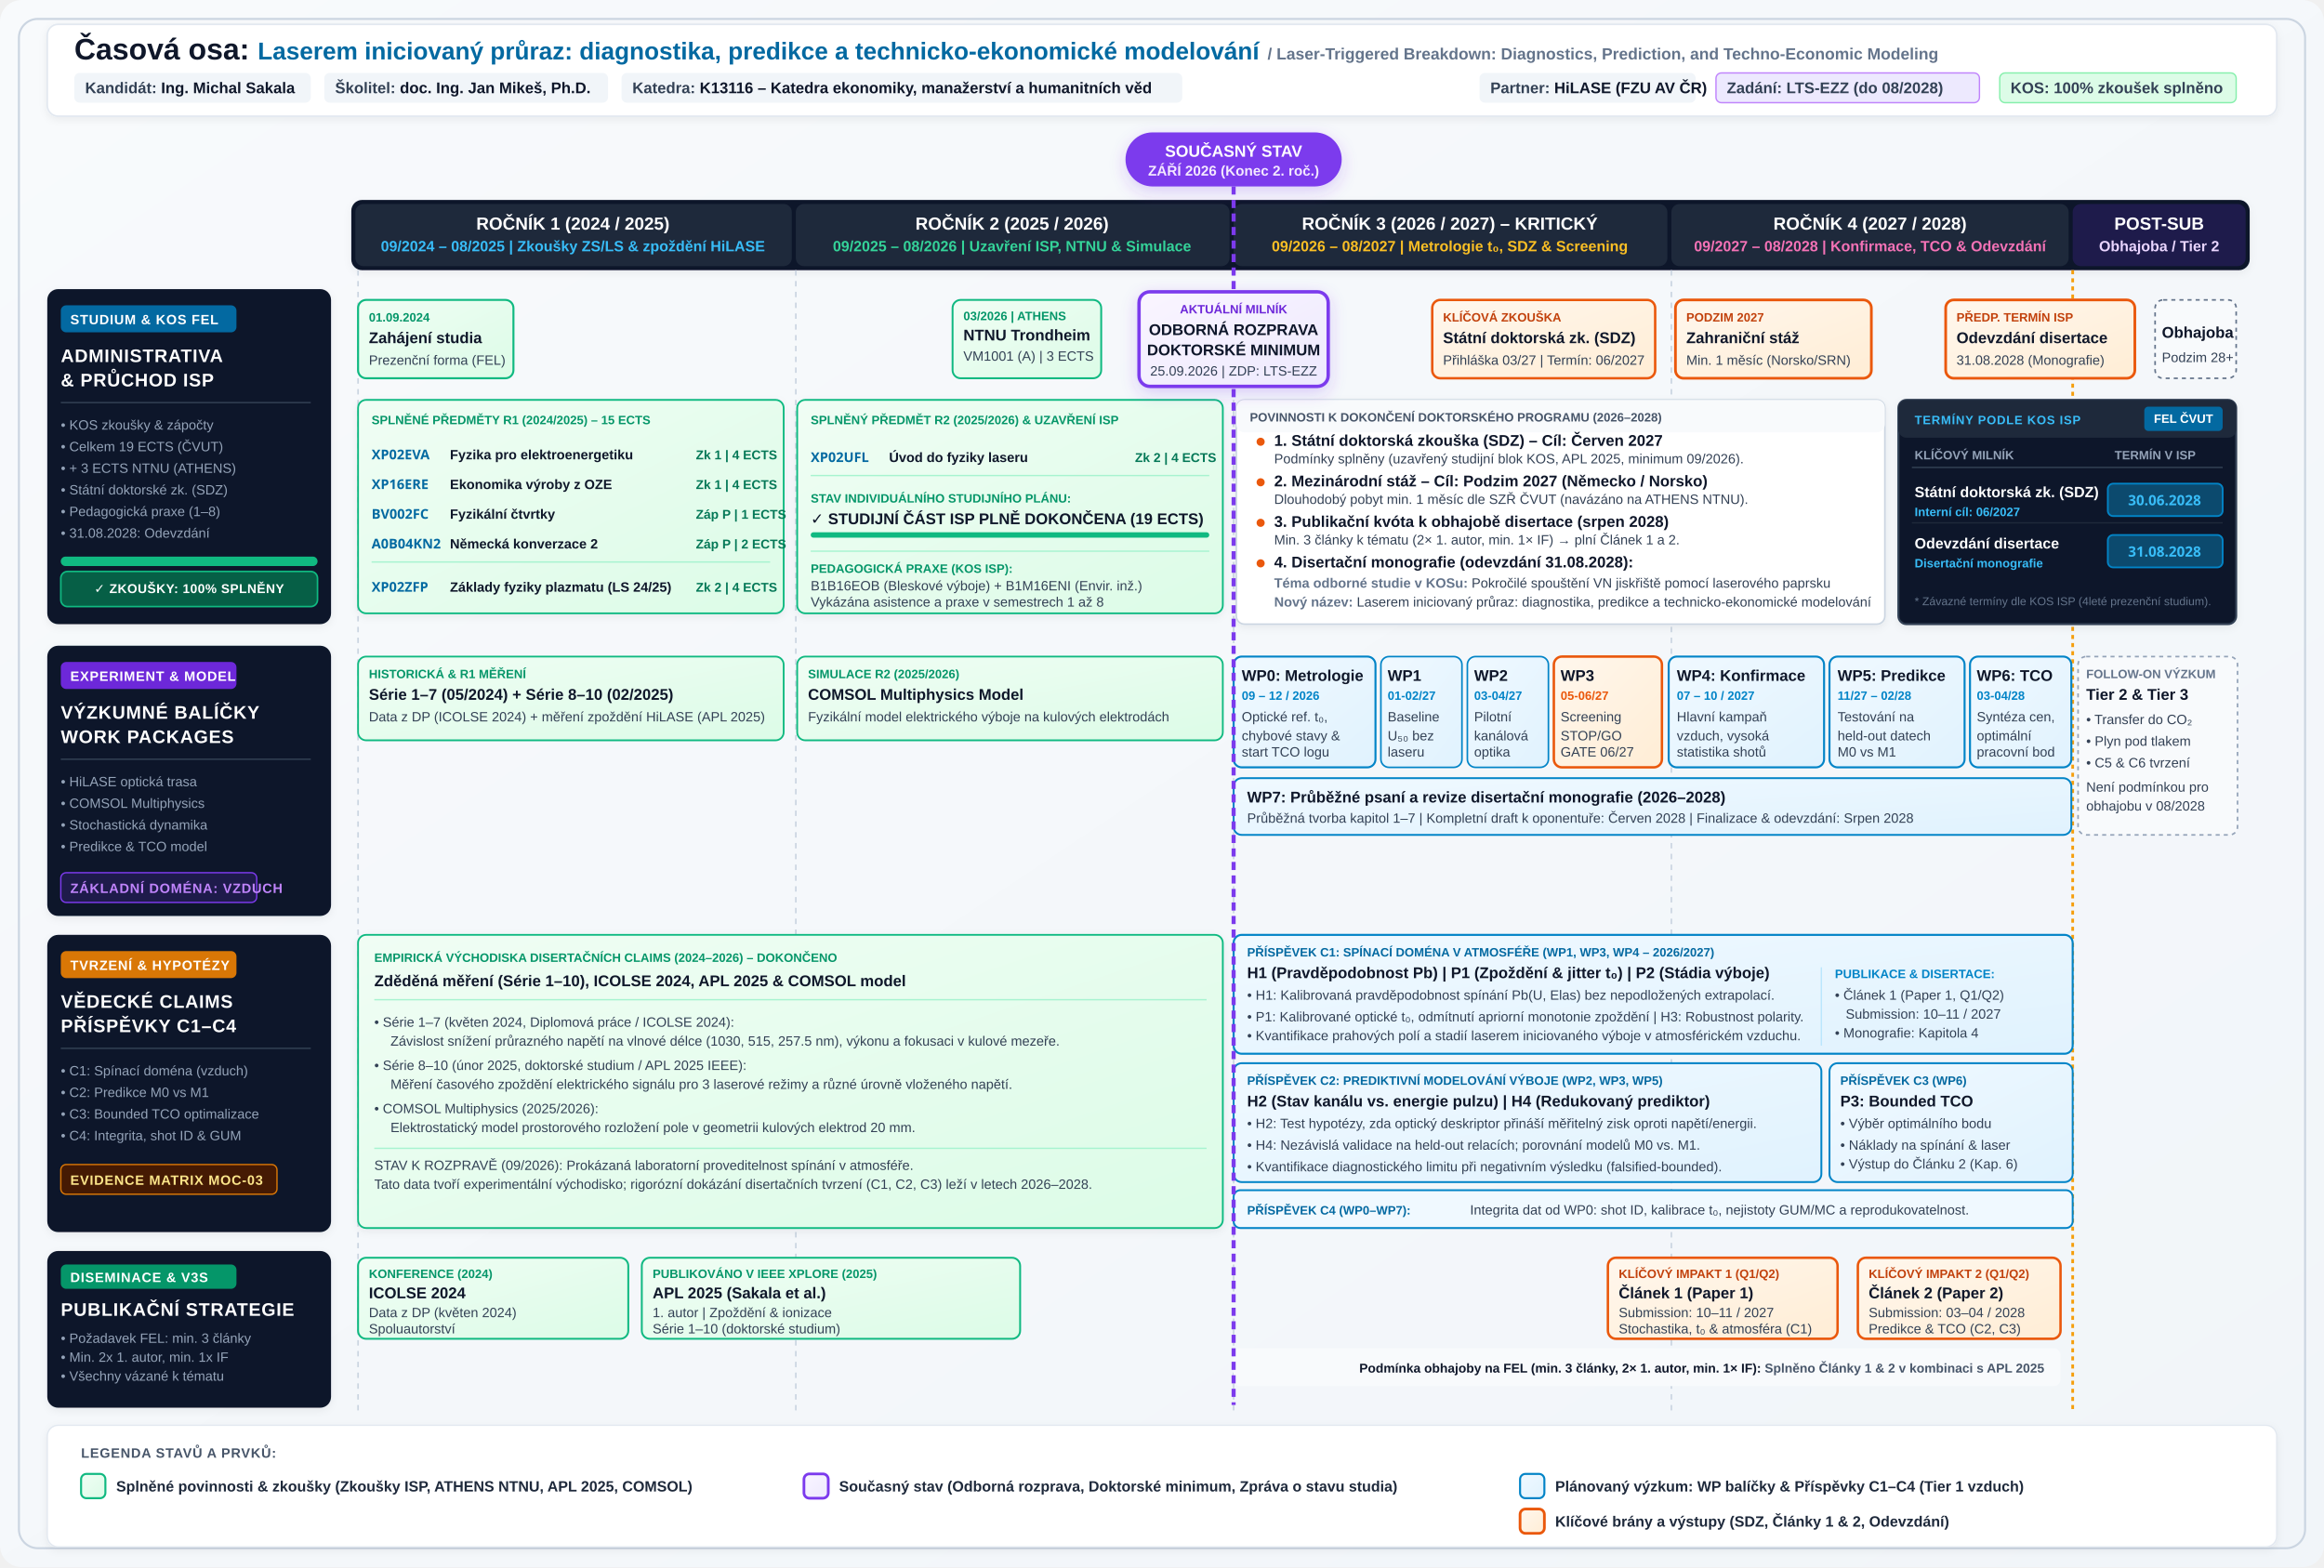
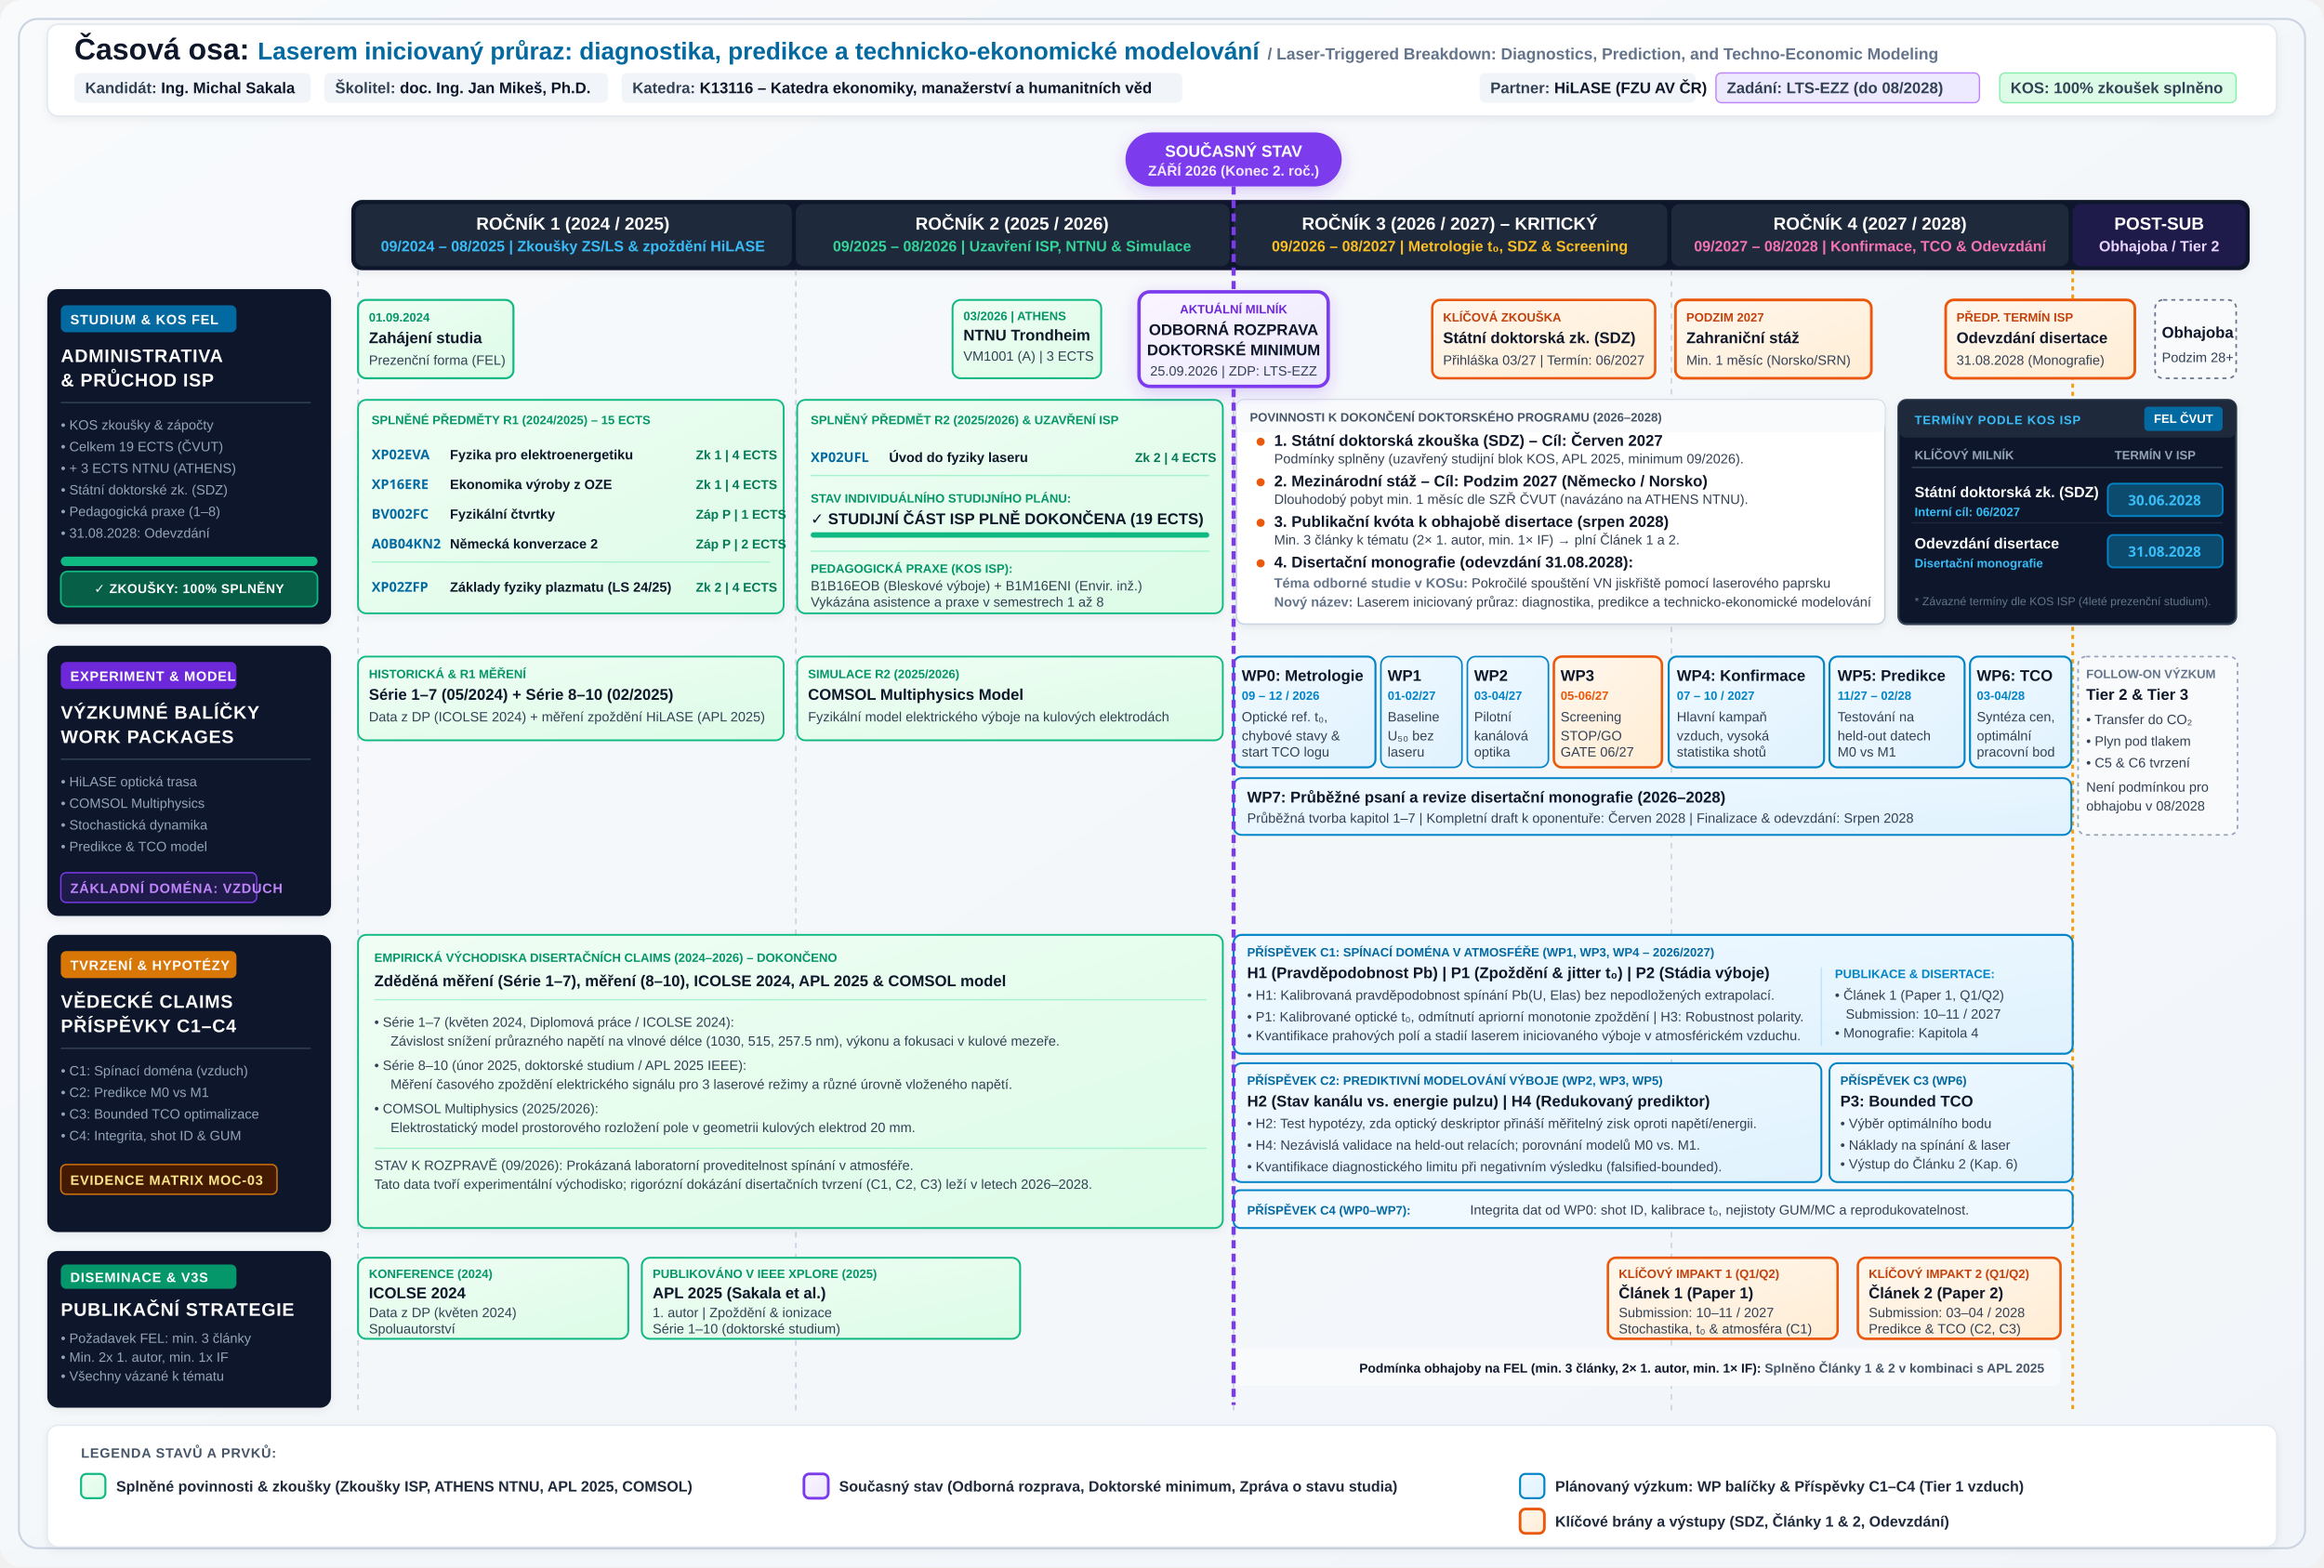
<svg xmlns="http://www.w3.org/2000/svg" viewBox="0 0 1720 1160" width="1720" height="1160">
  <defs>
    <style>
      .main-title { font-family: 'Segoe UI', Arial, sans-serif; font-weight: 800; font-size: 22px; fill: #0f172a; }
      .main-sub { font-family: 'Segoe UI', Arial, sans-serif; font-weight: 600; font-size: 11.5px; fill: #334155; }
      .badge-text { font-family: 'Segoe UI', Arial, sans-serif; font-weight: 700; font-size: 11px; fill: #1e293b; }
      
      .row-title { font-family: 'Segoe UI', Arial, sans-serif; font-weight: 800; font-size: 13.5px; fill: #ffffff; letter-spacing: 0.5px; }
      .row-tag { font-family: 'Segoe UI', Arial, sans-serif; font-weight: 700; font-size: 10px; text-transform: uppercase; letter-spacing: 0.5px; }
      .row-sub { font-family: 'Segoe UI', Arial, sans-serif; font-weight: 500; font-size: 10px; fill: #94a3b8; line-height: 1.3; }

      .axis-year { font-family: 'Segoe UI', Arial, sans-serif; font-weight: 800; font-size: 13px; fill: #ffffff; text-anchor: middle; }
      .axis-sub { font-family: 'Segoe UI', Arial, sans-serif; font-weight: 700; font-size: 11px; text-anchor: middle; }

      .card-title { font-family: 'Segoe UI', Arial, sans-serif; font-weight: 700; font-size: 11.5px; fill: #0f172a; }
      .card-desc { font-family: 'Segoe UI', Arial, sans-serif; font-weight: 500; font-size: 10px; fill: #334155; }
      .card-tag { font-family: 'Segoe UI', Arial, sans-serif; font-weight: 700; font-size: 9px; text-transform: uppercase; }
      
      .course-code { font-family: 'Consolas', 'Segoe UI', monospace; font-weight: 700; font-size: 10px; fill: #0369a1; }
      .course-name { font-family: 'Segoe UI', Arial, sans-serif; font-weight: 600; font-size: 10px; fill: #0f172a; }
      .course-grade { font-family: 'Segoe UI', Arial, sans-serif; font-weight: 700; font-size: 9.5px; fill: #047857; }
      
      .now-title { font-family: 'Segoe UI', Arial, sans-serif; font-weight: 800; font-size: 12px; fill: #ffffff; text-anchor: middle; }
      .now-sub { font-family: 'Segoe UI', Arial, sans-serif; font-weight: 700; font-size: 10.5px; fill: #f3e8ff; text-anchor: middle; }
      .legend-text { font-family: 'Segoe UI', Arial, sans-serif; font-weight: 600; font-size: 11px; fill: #1e293b; }
      .card-title-head { font-family: 'Segoe UI', Arial, sans-serif; font-weight: 700; font-size: 8.2px; fill: #0369a1; }
      .card-title-sub { font-family: 'Segoe UI', Arial, sans-serif; font-weight: 500; font-size: 7.4px; fill: #334155; }
    </style>
    <linearGradient id="bg-canvas" x1="0%" y1="0%" x2="100%" y2="100%">
      <stop offset="0%" stop-color="#f8fafc" />
      <stop offset="100%" stop-color="#f1f5f9" />
    </linearGradient>
    <linearGradient id="card-done-grad" x1="0%" y1="0%" x2="100%" y2="100%">
      <stop offset="0%" stop-color="#f0fdf4" />
      <stop offset="100%" stop-color="#dcfce7" />
    </linearGradient>
    <linearGradient id="card-blue-grad" x1="0%" y1="0%" x2="100%" y2="100%">
      <stop offset="0%" stop-color="#f0f9ff" />
      <stop offset="100%" stop-color="#e0f2fe" />
    </linearGradient>
    <linearGradient id="card-gate-grad" x1="0%" y1="0%" x2="100%" y2="100%">
      <stop offset="0%" stop-color="#fff7ed" />
      <stop offset="100%" stop-color="#ffedd5" />
    </linearGradient>
    <linearGradient id="card-orange-grad" x1="0%" y1="0%" x2="100%" y2="100%">
      <stop offset="0%" stop-color="#fff7ed" />
      <stop offset="100%" stop-color="#ffedd5" />
    </linearGradient>
    <linearGradient id="card-red-grad" x1="0%" y1="0%" x2="100%" y2="100%">
      <stop offset="0%" stop-color="#fff7ed" />
      <stop offset="100%" stop-color="#ffedd5" />
    </linearGradient>
    <linearGradient id="card-now-grad" x1="0%" y1="0%" x2="100%" y2="100%">
      <stop offset="0%" stop-color="#faf5ff" />
      <stop offset="100%" stop-color="#ede9fe" />
    </linearGradient>
    <linearGradient id="card-claim1-grad" x1="0%" y1="0%" x2="100%" y2="100%">
      <stop offset="0%" stop-color="#fefce8" />
      <stop offset="100%" stop-color="#fef9c3" />
    </linearGradient>
    <linearGradient id="card-claim2-grad" x1="0%" y1="0%" x2="100%" y2="100%">
      <stop offset="0%" stop-color="#faf5ff" />
      <stop offset="100%" stop-color="#f3e8ff" />
    </linearGradient>
    <linearGradient id="card-claim3-grad" x1="0%" y1="0%" x2="100%" y2="100%">
      <stop offset="0%" stop-color="#fdf2f8" />
      <stop offset="100%" stop-color="#fce7f3" />
    </linearGradient>
    <filter id="shadow-card" x="-3%" y="-5%" width="106%" height="114%" filterUnits="userSpaceOnUse">
      <feDropShadow dx="0" dy="2" stdDeviation="3" flood-color="#0f172a" flood-opacity="0.06" />
    </filter>
    <filter id="shadow-now" x="-6%" y="-8%" width="112%" height="120%" filterUnits="userSpaceOnUse">
      <feDropShadow dx="0" dy="4" stdDeviation="6" flood-color="#7c3aed" flood-opacity="0.22" />
    </filter>
  </defs>
  <rect width="1720" height="1160" fill="url(#bg-canvas)" rx="16" />
  <rect x="14" y="14" width="1692" height="1132" fill="none" stroke="#cbd5e1" stroke-width="1.5" rx="14" />
  <g id="Header" transform="translate(35, 18)">
    <rect width="1650" height="68" rx="8" fill="#ffffff" stroke="#e2e8f0" stroke-width="1.2" filter="url(#shadow-card)" />
    <text class="main-title" x="20" y="26">Časová osa: <tspan fill="#0369a1" font-size="18px">Laserem iniciovaný průraz: diagnostika, predikce a technicko-ekonomické modelování</tspan>
      <tspan fill="#64748b" font-size="12px" font-weight="600">/ Laser-Triggered Breakdown: Diagnostics, Prediction, and Techno-Economic Modeling</tspan>
    </text>
    <g transform="translate(20, 36)">
      <rect x="0" y="0" width="175" height="22" rx="4" fill="#f1f5f9" />
      <text class="main-sub" x="8" y="15">Kandidát: <tspan font-weight="800" fill="#0f172a">Ing. Michal Sakala</tspan>
      </text>
      <rect x="185" y="0" width="210" height="22" rx="4" fill="#f1f5f9" />
      <text class="main-sub" x="193" y="15">Školitel: <tspan font-weight="800" fill="#0f172a">doc. Ing. Jan Mikeš, Ph.D.</tspan>
      </text>
      <rect x="405" y="0" width="415" height="22" rx="4" fill="#f1f5f9" />
      <text class="main-sub" x="413" y="15">Katedra: <tspan font-weight="700" fill="#0f172a">K13116 – Katedra ekonomiky, manažerství a humanitních věd</tspan>
      </text>
      <rect x="1040" y="0" width="160" height="22" rx="4" fill="#f1f5f9" />
      <text class="main-sub" x="1048" y="15">Partner: <tspan font-weight="700" fill="#0f172a">HiLASE (FZU AV ČR)</tspan>
      </text>
      <rect x="1215" y="0" width="195" height="22" rx="4" fill="#ede9fe" stroke="#c084fc" />
      <text class="main-sub" x="1223" y="15" fill="#6b21a8">Zadání: <tspan font-weight="800">LTS-EZZ (do 08/2028)</tspan>
      </text>
      <rect x="1425" y="0" width="175" height="22" rx="4" fill="#dcfce7" stroke="#86efac" />
      <text class="main-sub" x="1433" y="15" fill="#15803d">KOS: <tspan font-weight="800">100% zkoušek splněno</tspan>
      </text>
    </g>
  </g>
  <g id="Axis_and_Grid">
    <rect x="260" y="148" width="1405" height="52" rx="8" fill="#0f172a" filter="url(#shadow-card)" />
    <rect x="263" y="151" width="323" height="46" rx="6" fill="#1e293b" />
    <text class="axis-year" x="424" y="170">ROČNÍK 1 (2024 / 2025)</text>
    <text class="axis-sub" x="424" y="186" fill="#38bdf8">09/2024 – 08/2025 | Zkoušky ZS/LS &amp; zpoždění HiLASE</text>
    <rect x="589" y="151" width="321" height="46" rx="6" fill="#1e293b" />
    <text class="axis-year" x="749" y="170">ROČNÍK 2 (2025 / 2026)</text>
    <text class="axis-sub" x="749" y="186" fill="#34d399">09/2025 – 08/2026 | Uzavření ISP, NTNU &amp; Simulace</text>
    <rect x="913" y="151" width="321" height="46" rx="6" fill="#1e293b" />
    <text class="axis-year" x="1073" y="170">ROČNÍK 3 (2026 / 2027) – KRITICKÝ</text>
    <text class="axis-sub" x="1073" y="186" fill="#fbbf24">09/2026 – 08/2027 | Metrologie t₀, SDZ &amp; Screening</text>
    <rect x="1237" y="151" width="294" height="46" rx="6" fill="#1e293b" />
    <text class="axis-year" x="1384" y="170">ROČNÍK 4 (2027 / 2028)</text>
    <text class="axis-sub" x="1384" y="186" fill="#f472b6">09/2027 – 08/2028 | Konfirmace, TCO &amp; Odevzdání</text>
    <rect x="1534" y="151" width="128" height="46" rx="6" fill="#1e1b4b" />
    <text class="axis-year" x="1598" y="170" fill="#c084fc">POST-SUB</text>
    <text class="axis-sub" x="1598" y="186" fill="#e9d5ff">Obhajoba / Tier 2</text>
    <line x1="265" y1="200" x2="265" y2="1045" stroke="#cbd5e1" stroke-width="1.2" stroke-dasharray="4 4" />
    <line x1="589" y1="200" x2="589" y2="1045" stroke="#cbd5e1" stroke-width="1.2" stroke-dasharray="4 4" />
    <line x1="913" y1="200" x2="913" y2="1045" stroke="#cbd5e1" stroke-width="1.2" stroke-dasharray="4 4" />
    <line x1="1237" y1="200" x2="1237" y2="1045" stroke="#cbd5e1" stroke-width="1.2" stroke-dasharray="4 4" />
    <line x1="1534" y1="200" x2="1534" y2="1045" stroke="#f59e0b" stroke-width="2" stroke-dasharray="3 3" />
  </g>
  <g id="Row_Administration_and_Courses">
    <rect x="35" y="214" width="210" height="248" rx="8" fill="#0f172a" filter="url(#shadow-card)" />
    <rect x="45" y="226" width="130" height="20" rx="4" fill="#0369a1" />
    <text class="row-tag" x="52" y="240" fill="#ffffff">STUDIUM &amp; KOS FEL</text>
    <text class="row-title" x="45" y="268">ADMINISTRATIVA</text>
    <text class="row-title" x="45" y="286">&amp; PRŮCHOD ISP</text>
    <line x1="45" y1="298" x2="230" y2="298" stroke="#334155" stroke-width="1" />
    <text class="row-sub" x="45" y="318">• KOS zkoušky &amp; zápočty</text>
    <text class="row-sub" x="45" y="334">• Celkem 19 ECTS (ČVUT)</text>
    <text class="row-sub" x="45" y="350">• + 3 ECTS NTNU (ATHENS)</text>
    <text class="row-sub" x="45" y="366">• Státní doktorské zk. (SDZ)</text>
    <text class="row-sub" x="45" y="382">• Pedagogická praxe (1–8)</text>
    <text class="row-sub" x="45" y="398">• 31.08.2028: Odevzdání</text>
    <g transform="translate(45, 412)">
      <rect x="0" y="0" width="190" height="7" rx="3.5" fill="#1e293b" />
      <rect x="0" y="0" width="190" height="7" rx="3.5" fill="#10b981" />
      <rect x="0" y="11" width="190" height="26" rx="5" fill="#065f46" stroke="#10b981" stroke-width="1.2" />
      <text font-family="'Segoe UI', Arial, sans-serif" font-weight="800" font-size="9.5px" fill="#ffffff" x="95" y="27" text-anchor="middle" letter-spacing="0.3px">✓ ZKOUŠKY: 100% SPLNĚNY</text>
    </g>
    <g transform="translate(265, 222)">
      <rect width="115" height="58" rx="6" fill="url(#card-done-grad)" stroke="#10b981" stroke-width="1.5" />
      <text class="card-tag" x="8" y="16" fill="#059669">01.09.2024</text>
      <text class="card-title" x="8" y="32" fill="#065f46">Zahájení studia</text>
      <text class="card-desc" x="8" y="48">Prezenční forma (FEL)</text>
    </g>
    <g transform="translate(705, 222)">
      <rect width="110" height="58" rx="6" fill="url(#card-done-grad)" stroke="#10b981" stroke-width="1.4" />
      <text class="card-tag" x="8" y="15" fill="#059669">03/2026 | ATHENS</text>
      <text class="card-title" x="8" y="30" fill="#065f46" font-size="10.5px">NTNU Trondheim</text>
      <text class="card-desc" x="8" y="45" font-size="9.5px">VM1001 (A) | 3 ECTS</text>
    </g>
    <g transform="translate(1060, 222)">
      <rect width="165" height="58" rx="6" fill="url(#card-orange-grad)" stroke="#ea580c" stroke-width="1.8" />
      <text class="card-tag" x="8" y="16" fill="#c2410c">KLÍČOVÁ ZKOUŠKA</text>
      <text class="card-title" x="8" y="32" fill="#9a3412">Státní doktorská zk. (SDZ)</text>
      <text class="card-desc" x="8" y="48">Přihláška 03/27 | Termín: 06/2027</text>
    </g>
    <g transform="translate(1240, 222)">
      <rect width="145" height="58" rx="6" fill="url(#card-orange-grad)" stroke="#ea580c" stroke-width="2" />
      <text class="card-tag" x="8" y="16" fill="#c2410c">PODZIM 2027</text>
      <text class="card-title" x="8" y="32" fill="#9a3412">Zahraniční stáž</text>
      <text class="card-desc" x="8" y="48">Min. 1 měsíc (Norsko/SRN)</text>
    </g>
    <g transform="translate(1440, 222)">
      <rect width="140" height="58" rx="6" fill="url(#card-orange-grad)" stroke="#ea580c" stroke-width="2" />
      <text class="card-tag" x="8" y="16" fill="#c2410c">PŘEDP. TERMÍN ISP</text>
      <text class="card-title" x="8" y="32" fill="#9a3412">Odevzdání disertace</text>
      <text class="card-desc" x="8" y="48">31.08.2028 (Monografie)</text>
    </g>
    <g transform="translate(1595, 222)">
      <rect width="60" height="58" rx="6" fill="#f8fafc" stroke="#64748b" stroke-width="1.2" stroke-dasharray="3 3" />
      <text class="card-title" x="5" y="28" fill="#334155">Obhajoba</text>
      <text class="card-desc" x="5" y="46">Podzim 28+</text>
    </g>
    <g transform="translate(265, 296)">
      <rect width="315" height="158" rx="6" fill="url(#card-done-grad)" stroke="#10b981" stroke-width="1.3" filter="url(#shadow-card)" />
      <text class="card-tag" x="10" y="18" fill="#059669">SPLNĚNÉ PŘEDMĚTY R1 (2024/2025) – 15 ECTS</text>
      <g transform="translate(10, 34)">
        <text class="course-code" x="0" y="10" fill="#065f46">XP02EVA</text>
        <text class="course-name" x="58" y="10" fill="#064e3b">Fyzika pro elektroenergetiku</text>
        <text class="course-grade" x="240" y="10" fill="#047857">Zk 1 | 4 ECTS</text>
      </g>
      <g transform="translate(10, 56)">
        <text class="course-code" x="0" y="10" fill="#065f46">XP16ERE</text>
        <text class="course-name" x="58" y="10" fill="#064e3b">Ekonomika výroby z OZE</text>
        <text class="course-grade" x="240" y="10" fill="#047857">Zk 1 | 4 ECTS</text>
      </g>
      <g transform="translate(10, 78)">
        <text class="course-code" x="0" y="10" fill="#065f46">BV002FC</text>
        <text class="course-name" x="58" y="10" fill="#064e3b">Fyzikální čtvrtky</text>
        <text class="course-grade" x="240" y="10" fill="#047857">Záp P | 1 ECTS</text>
      </g>
      <g transform="translate(10, 100)">
        <text class="course-code" x="0" y="10" fill="#065f46">A0B04KN2</text>
        <text class="course-name" x="58" y="10" fill="#064e3b">Německá konverzace 2</text>
        <text class="course-grade" x="240" y="10" fill="#047857">Záp P | 2 ECTS</text>
      </g>
      <line x1="10" y1="120" x2="305" y2="120" stroke="#a7f3d0" stroke-width="1" />
      <g transform="translate(10, 132)">
        <text class="course-code" x="0" y="10" fill="#065f46">XP02ZFP</text>
        <text class="course-name" x="58" y="10" fill="#064e3b">Základy fyziky plazmatu (LS 24/25)</text>
        <text class="course-grade" x="240" y="10" fill="#047857">Zk 2 | 4 ECTS</text>
      </g>
    </g>
    <g transform="translate(590, 296)">
      <rect width="315" height="158" rx="6" fill="url(#card-done-grad)" stroke="#10b981" stroke-width="1.3" filter="url(#shadow-card)" />
      <text class="card-tag" x="10" y="18" fill="#059669">SPLNĚNÝ PŘEDMĚT R2 (2025/2026) &amp; UZAVŘENÍ ISP</text>
      <g transform="translate(10, 36)">
        <text class="course-code" x="0" y="10" fill="#065f46">XP02UFL</text>
        <text class="course-name" x="58" y="10" fill="#064e3b">Úvod do fyziky laseru</text>
        <text class="course-grade" x="240" y="10" fill="#047857">Zk 2 | 4 ECTS</text>
      </g>
      <line x1="10" y1="56" x2="305" y2="56" stroke="#a7f3d0" stroke-width="1" />
      <g transform="translate(10, 64)">
        <text class="card-tag" x="0" y="12" fill="#059669">STAV INDIVIDUÁLNÍHO STUDIJNÍHO PLÁNU:</text>
        <text class="card-title" x="0" y="28" fill="#065f46" font-size="11px">✓ STUDIJNÍ ČÁST ISP PLNĚ DOKONČENA (19 ECTS)</text>
        <rect x="0" y="34" width="295" height="4" rx="2" fill="#10b981" />
      </g>
      <line x1="10" y1="112" x2="305" y2="112" stroke="#a7f3d0" stroke-width="1" />
      <g transform="translate(10, 118)">
        <text class="card-tag" x="0" y="10" fill="#059669">PEDAGOGICKÁ PRAXE (KOS ISP):</text>
        <text class="card-desc" x="0" y="23" fill="#064e3b">B1B16EOB (Bleskové výboje) + B1M16ENI (Envir. inž.)</text>
        <text class="card-desc" x="0" y="35" fill="#059669" font-weight="600">Vykázána asistence a praxe v semestrech 1 až 8</text>
      </g>
    </g>
    <g transform="translate(915, 296)">
      <rect width="480" height="166" rx="6" fill="#ffffff" stroke="#cbd5e1" stroke-width="1.2" filter="url(#shadow-card)" />
      <rect x="0" y="0" width="480" height="24" rx="6" fill="#f8fafc" />
      <text class="card-tag" x="10" y="16" fill="#475569">POVINNOSTI K DOKONČENÍ DOKTORSKÉHO PROGRAMU (2026–2028)</text>
      <g transform="translate(12, 24)">
        <circle cx="6" cy="7" r="3" fill="#ea580c" />
        <text class="card-title" x="16" y="10" fill="#1e293b">1. Státní doktorská zkouška (SDZ) – Cíl: Červen 2027</text>
        <text class="card-desc" x="16" y="23">Podmínky splněny (uzavřený studijní blok KOS, APL 2025, minimum 09/2026).</text>
        <circle cx="6" cy="37" r="3" fill="#ea580c" />
        <text class="card-title" x="16" y="40" fill="#1e293b">2. Mezinárodní stáž – Cíl: Podzim 2027 (Německo / Norsko)</text>
        <text class="card-desc" x="16" y="53">Dlouhodobý pobyt min. 1 měsíc dle SZŘ ČVUT (navázáno na ATHENS NTNU).</text>
        <circle cx="6" cy="67" r="3" fill="#ea580c" />
        <text class="card-title" x="16" y="70" fill="#1e293b">3. Publikační kvóta k obhajobě disertace (srpen 2028)</text>
        <text class="card-desc" x="16" y="83">Min. 3 články k tématu (2× 1. autor, min. 1× IF) → plní Článek 1 a 2.</text>
        <circle cx="6" cy="97" r="3" fill="#ea580c" />
        <text class="card-title" x="16" y="100" fill="#0f172a">4. Disertační monografie (odevzdání 31.08.2028):</text>
        <text class="card-desc" x="16" y="115" font-size="7.4px">
          <tspan font-weight="700" fill="#64748b">Téma odborné studie v KOSu:</tspan> Pokročilé spouštění VN jiskřiště pomocí laserového paprsku</text>
        <text class="card-desc" x="16" y="129" font-size="7.4px">
          <tspan font-weight="700" fill="#64748b">Nový název:</tspan> Laserem iniciovaný průraz: diagnostika, predikce a technicko-ekonomické modelování</text>
      </g>
    </g>
    <g transform="translate(1405, 296)">
      <rect width="250" height="166" rx="6" fill="#0f172a" stroke="#334155" stroke-width="1.5" filter="url(#shadow-card)" />
      <rect x="0" y="0" width="250" height="28" rx="6" fill="#1e293b" />
      <text class="card-tag" x="12" y="18" fill="#38bdf8" letter-spacing="0.5px">TERMÍNY PODLE KOS ISP</text>
      <rect x="182" y="5" width="58" height="18" rx="3" fill="#0369a1" />
      <text font-family="'Segoe UI', Arial, sans-serif" font-weight="800" font-size="9px" fill="#ffffff" x="211" y="17" text-anchor="middle">FEL ČVUT</text>
      <text font-family="'Segoe UI', Arial, sans-serif" font-weight="700" font-size="9px" fill="#94a3b8" x="12" y="44">KLÍČOVÝ MILNÍK</text>
      <text font-family="'Segoe UI', Arial, sans-serif" font-weight="700" font-size="9px" fill="#94a3b8" x="160" y="44">TERMÍN V ISP</text>
      <line x1="10" y1="50" x2="240" y2="50" stroke="#334155" stroke-width="1" />
      <g transform="translate(10, 58)">
        <text font-family="'Segoe UI', Arial, sans-serif" font-weight="700" font-size="11px" fill="#ffffff" x="2" y="14">Státní doktorská zk. (SDZ)</text>
        <text font-family="'Segoe UI', Arial, sans-serif" font-weight="600" font-size="9px" fill="#38bdf8" x="2" y="28">Interní cíl: 06/2027</text>
        <rect x="145" y="4" width="85" height="24" rx="4" fill="#0c4a6e" stroke="#0284c7" stroke-width="1.3" />
        <text font-family="'Consolas', 'Segoe UI', monospace" font-weight="800" font-size="10.5px" fill="#38bdf8" x="187" y="20" text-anchor="middle">30.06.2028</text>
      </g>
      <line x1="10" y1="91" x2="240" y2="91" stroke="#1e293b" stroke-width="1" />
      <g transform="translate(10, 96)">
        <text font-family="'Segoe UI', Arial, sans-serif" font-weight="700" font-size="11px" fill="#ffffff" x="2" y="14">Odevzdání disertace</text>
        <text font-family="'Segoe UI', Arial, sans-serif" font-weight="600" font-size="9px" fill="#38bdf8" x="2" y="28">Disertační monografie</text>
        <rect x="145" y="4" width="85" height="24" rx="4" fill="#0c4a6e" stroke="#0284c7" stroke-width="1.3" />
        <text font-family="'Consolas', 'Segoe UI', monospace" font-weight="800" font-size="10.5px" fill="#38bdf8" x="187" y="20" text-anchor="middle">31.08.2028</text>
      </g>
      <text font-family="'Segoe UI', Arial, sans-serif" font-weight="500" font-size="8.5px" fill="#64748b" x="12" y="152">* Závazné termíny dle KOS ISP (4leté prezenční studium).</text>
    </g>
  </g>
  <g id="Row_WorkPackages">
    <rect x="35" y="478" width="210" height="200" rx="8" fill="#0f172a" filter="url(#shadow-card)" />
    <rect x="45" y="490" width="130" height="20" rx="4" fill="#6d28d9" />
    <text class="row-tag" x="52" y="504" fill="#ffffff">EXPERIMENT &amp; MODEL</text>
    <text class="row-title" x="45" y="532">VÝZKUMNÉ BALÍČKY</text>
    <text class="row-title" x="45" y="550">WORK PACKAGES</text>
    <line x1="45" y1="562" x2="230" y2="562" stroke="#334155" stroke-width="1" />
    <text class="row-sub" x="45" y="582">• HiLASE optická trasa</text>
    <text class="row-sub" x="45" y="598">• COMSOL Multiphysics</text>
    <text class="row-sub" x="45" y="614">• Stochastická dynamika</text>
    <text class="row-sub" x="45" y="630">• Predikce &amp; TCO model</text>
    <rect x="45" y="646" width="145" height="22" rx="4" fill="#1e1b4b" stroke="#7c3aed" />
    <text class="row-tag" x="52" y="661" fill="#c084fc">ZÁKLADNÍ DOMÉNA: VZDUCH</text>
    <g transform="translate(265, 486)">
      <rect width="315" height="62" rx="6" fill="url(#card-done-grad)" stroke="#10b981" stroke-width="1.3" />
      <text class="card-tag" x="8" y="16" fill="#059669">HISTORICKÁ &amp; R1 MĚŘENÍ</text>
      <text class="card-title" x="8" y="32" fill="#065f46">Série 1–7 (05/2024) + Série 8–10 (02/2025)</text>
      <text class="card-desc" x="8" y="48">Data z DP (ICOLSE 2024) + měření zpoždění HiLASE (APL 2025)</text>
    </g>
    <g transform="translate(590, 486)">
      <rect width="315" height="62" rx="6" fill="url(#card-done-grad)" stroke="#10b981" stroke-width="1.3" />
      <text class="card-tag" x="8" y="16" fill="#059669">SIMULACE R2 (2025/2026)</text>
      <text class="card-title" x="8" y="32" fill="#065f46">COMSOL Multiphysics Model</text>
      <text class="card-desc" x="8" y="48">Fyzikální model elektrického výboje na kulových elektrodách</text>
    </g>
    <g transform="translate(913, 486)">
      <rect width="105" height="82" rx="6" fill="url(#card-blue-grad)" stroke="#0284c7" stroke-width="1.5" />
      <text class="card-title" x="6" y="18" fill="#0369a1">WP0: Metrologie</text>
      <text class="card-tag" x="6" y="32" fill="#0284c7">09 – 12 / 2026</text>
      <text class="card-desc" x="6" y="48">Optické ref. t₀,</text>
      <text class="card-desc" x="6" y="62">chybové stavy &amp;</text>
      <text class="card-desc" x="6" y="74">start TCO logu</text>
    </g>
    <g transform="translate(1022, 486)">
      <rect width="60" height="82" rx="6" fill="url(#card-blue-grad)" stroke="#0284c7" stroke-width="1.2" />
      <text class="card-title" x="5" y="18" fill="#0369a1">WP1</text>
      <text class="card-tag" x="5" y="32" fill="#0284c7">01-02/27</text>
      <text class="card-desc" x="5" y="48">Baseline</text>
      <text class="card-desc" x="5" y="62">U₅₀ bez</text>
      <text class="card-desc" x="5" y="74">laseru</text>
    </g>
    <g transform="translate(1086, 486)">
      <rect width="60" height="82" rx="6" fill="url(#card-blue-grad)" stroke="#0284c7" stroke-width="1.2" />
      <text class="card-title" x="5" y="18" fill="#0369a1">WP2</text>
      <text class="card-tag" x="5" y="32" fill="#0284c7">03-04/27</text>
      <text class="card-desc" x="5" y="48">Pilotní</text>
      <text class="card-desc" x="5" y="62">kanálová</text>
      <text class="card-desc" x="5" y="74">optika</text>
    </g>
    <g transform="translate(1150, 486)">
      <rect width="80" height="82" rx="6" fill="url(#card-gate-grad)" stroke="#ea580c" stroke-width="1.8" />
      <text class="card-title" x="5" y="18" fill="#c2410c">WP3</text>
      <text class="card-tag" x="5" y="32" fill="#ea580c">05-06/27</text>
      <text class="card-desc" x="5" y="48">Screening</text>
      <text class="card-desc" x="5" y="62" font-weight="bold" fill="#ea580c">STOP/GO</text>
      <text class="card-desc" x="5" y="74">GATE 06/27</text>
    </g>
    <g transform="translate(1235, 486)">
      <rect width="115" height="82" rx="6" fill="url(#card-blue-grad)" stroke="#0284c7" stroke-width="1.5" />
      <text class="card-title" x="6" y="18" fill="#0369a1">WP4: Konfirmace</text>
      <text class="card-tag" x="6" y="32" fill="#0284c7">07 – 10 / 2027</text>
      <text class="card-desc" x="6" y="48">Hlavní kampaň</text>
      <text class="card-desc" x="6" y="62">vzduch, vysoká</text>
      <text class="card-desc" x="6" y="74">statistika shotů</text>
    </g>
    <g transform="translate(1354, 486)">
      <rect width="100" height="82" rx="6" fill="url(#card-blue-grad)" stroke="#0284c7" stroke-width="1.5" />
      <text class="card-title" x="6" y="18" fill="#0369a1">WP5: Predikce</text>
      <text class="card-tag" x="6" y="32" fill="#0284c7">11/27 – 02/28</text>
      <text class="card-desc" x="6" y="48">Testování na</text>
      <text class="card-desc" x="6" y="62">held-out datech</text>
      <text class="card-desc" x="6" y="74">M0 vs M1</text>
    </g>
    <g transform="translate(1458, 486)">
      <rect width="75" height="82" rx="6" fill="url(#card-blue-grad)" stroke="#0284c7" stroke-width="1.5" />
      <text class="card-title" x="5" y="18" fill="#0369a1">WP6: TCO</text>
      <text class="card-tag" x="5" y="32" fill="#0284c7">03-04/28</text>
      <text class="card-desc" x="5" y="48">Syntéza cen,</text>
      <text class="card-desc" x="5" y="62">optimální</text>
      <text class="card-desc" x="5" y="74">pracovní bod</text>
    </g>
    <g transform="translate(913, 576)">
      <rect width="620" height="42" rx="6" fill="url(#card-blue-grad)" stroke="#0284c7" stroke-width="1.4" />
      <text class="card-title" x="10" y="18" fill="#0369a1">WP7: Průběžné psaní a revize disertační monografie (2026–2028)</text>
      <text class="card-desc" x="10" y="33" fill="#0c4a6e">Průběžná tvorba kapitol 1–7 | Kompletní draft k oponentuře: Červen 2028 | Finalizace &amp; odevzdání: Srpen 2028</text>
    </g>
    <g transform="translate(1538, 486)">
      <rect width="118" height="132" rx="6" fill="#f8fafc" stroke="#94a3b8" stroke-width="1.2" stroke-dasharray="3 3" />
      <text class="card-tag" x="6" y="16" fill="#64748b">FOLLOW-ON VÝZKUM</text>
      <text class="card-title" x="6" y="32" fill="#475569">Tier 2 &amp; Tier 3</text>
      <text class="card-desc" x="6" y="50">• Transfer do CO₂</text>
      <text class="card-desc" x="6" y="66">• Plyn pod tlakem</text>
      <text class="card-desc" x="6" y="82">• C5 &amp; C6 tvrzení</text>
      <text class="card-desc" x="6" y="100" font-weight="bold" fill="#64748b">Není podmínkou pro</text>
      <text class="card-desc" x="6" y="114" font-weight="bold" fill="#64748b">obhajobu v 08/2028</text>
    </g>
  </g>
  <g id="Row_Claims">
    <rect x="35" y="692" width="210" height="220" rx="8" fill="#0f172a" filter="url(#shadow-card)" />
    <rect x="45" y="704" width="130" height="20" rx="4" fill="#d97706" />
    <text class="row-tag" x="52" y="718" fill="#ffffff">TVRZENÍ &amp; HYPOTÉZY</text>
    <text class="row-title" x="45" y="746">VĚDECKÉ CLAIMS</text>
    <text class="row-title" x="45" y="764">PŘÍSPĚVKY C1–C4</text>
    <line x1="45" y1="776" x2="230" y2="776" stroke="#334155" stroke-width="1" />
    <text class="row-sub" x="45" y="796">• C1: Spínací doména (vzduch)</text>
    <text class="row-sub" x="45" y="812">• C2: Predikce M0 vs M1</text>
    <text class="row-sub" x="45" y="828">• C3: Bounded TCO optimalizace</text>
    <text class="row-sub" x="45" y="844">• C4: Integrita, shot ID &amp; GUM</text>
    <rect x="45" y="862" width="160" height="22" rx="4" fill="#451a03" stroke="#d97706" />
    <text class="row-tag" x="52" y="877" fill="#fde68a">EVIDENCE MATRIX MOC-03</text>
    <g transform="translate(265, 692)">
      <rect width="640" height="217" rx="6" fill="url(#card-done-grad)" stroke="#10b981" stroke-width="1.3" filter="url(#shadow-card)" />
      <text class="card-tag" x="12" y="20" fill="#059669">EMPIRICKÁ VÝCHODISKA DISERTAČNÍCH CLAIMS (2024–2026) – DOKONČENO</text>
-       <text class="card-title" x="12" y="38" fill="#065f46" font-size="12px">Zděděná měření (Série 1–10), ICOLSE 2024, APL 2025 &amp; COMSOL model</text>
+       <text class="card-title" x="12" y="38" fill="#065f46" font-size="12px">Zděděná měření (Série 1–7), měření (8–10), ICOLSE 2024, APL 2025 &amp; COMSOL model</text>
      <line x1="12" y1="48" x2="628" y2="48" stroke="#a7f3d0" stroke-width="1" />
      <g transform="translate(12, 54)">
        <text class="card-desc" x="0" y="14" font-weight="bold" fill="#064e3b">• Série 1–7 (květen 2024, Diplomová práce / ICOLSE 2024):</text>
        <text class="card-desc" x="12" y="28">Závislost snížení průrazného napětí na vlnové délce (1030, 515, 257.5 nm), výkonu a fokusaci v kulové mezeře.</text>
        <text class="card-desc" x="0" y="46" font-weight="bold" fill="#064e3b">• Série 8–10 (únor 2025, doktorské studium / APL 2025 IEEE):</text>
        <text class="card-desc" x="12" y="60">Měření časového zpoždění elektrického signálu pro 3 laserové režimy a různé úrovně vloženého napětí.</text>
        <text class="card-desc" x="0" y="78" font-weight="bold" fill="#064e3b">• COMSOL Multiphysics (2025/2026):</text>
        <text class="card-desc" x="12" y="92">Elektrostatický model prostorového rozložení pole v geometrii kulových elektrod 20 mm.</text>
        <line x1="0" y1="104" x2="616" y2="104" stroke="#a7f3d0" stroke-width="1" />
        <text class="card-desc" x="0" y="120" font-weight="bold" fill="#047857">STAV K ROZPRAVĚ (09/2026): Prokázaná laboratorní proveditelnost spínání v atmosféře.</text>
        <text class="card-desc" x="0" y="134" fill="#065f46">Tato data tvoří experimentální východisko; rigorózní dokázání disertačních tvrzení (C1, C2, C3) leží v letech 2026–2028.</text>
      </g>
    </g>
    <g transform="translate(913, 692)">
      <rect width="621" height="88" rx="6" fill="url(#card-blue-grad)" stroke="#0284c7" stroke-width="1.5" />
      <text class="card-tag" x="10" y="16" fill="#0369a1">PŘÍSPĚVEK C1: SPÍNACÍ DOMÉNA V ATMOSFÉŘE (WP1, WP3, WP4 – 2026/2027)</text>
      <g transform="translate(10, 0)">
        <text class="card-title" x="0" y="32" fill="#0c4a6e">H1 (Pravděpodobnost Pb) | P1 (Zpoždění &amp; jitter t₀) | P2 (Stádia výboje)</text>
        <text class="card-desc" x="0" y="48">• H1: Kalibrovaná pravděpodobnost spínání Pb(U, Elas) bez nepodložených extrapolací.</text>
        <text class="card-desc" x="0" y="64">• P1: Kalibrované optické t₀, odmítnutí apriorní monotonie zpoždění | H3: Robustnost polarity.</text>
        <text class="card-desc" x="0" y="78" fill="#0369a1">• Kvantifikace prahových polí a stadií laserem iniciovaného výboje v atmosférickém vzduchu.</text>
      </g>
      <line x1="435" y1="24" x2="435" y2="82" stroke="#bae6fd" stroke-width="1" />
      <g transform="translate(445, 0)">
        <text class="card-tag" x="0" y="32" fill="#0284c7">PUBLIKACE &amp; DISERTACE:</text>
        <text class="card-desc" x="0" y="48" font-weight="bold" fill="#0369a1">• Článek 1 (Paper 1, Q1/Q2)</text>
        <text class="card-desc" x="8" y="62" fill="#0c4a6e">Submission: 10–11 / 2027</text>
        <text class="card-desc" x="0" y="76" font-weight="bold" fill="#0284c7">• Monografie: Kapitola 4</text>
      </g>
    </g>
    <g transform="translate(913, 787)">
      <rect width="435" height="88" rx="6" fill="url(#card-blue-grad)" stroke="#0284c7" stroke-width="1.4" />
      <text class="card-tag" x="10" y="16" fill="#0369a1">PŘÍSPĚVEK C2: PREDIKTIVNÍ MODELOVÁNÍ VÝBOJE (WP2, WP3, WP5)</text>
      <text class="card-title" x="10" y="32" fill="#0c4a6e">H2 (Stav kanálu vs. energie pulzu) | H4 (Redukovaný prediktor)</text>
      <text class="card-desc" x="10" y="48">• H2: Test hypotézy, zda optický deskriptor přináší měřitelný zisk oproti napětí/energii.</text>
      <text class="card-desc" x="10" y="64">• H4: Nezávislá validace na held-out relacích; porovnání modelů M0 vs. M1.</text>
      <text class="card-desc" x="10" y="80">• Kvantifikace diagnostického limitu při negativním výsledku (falsified-bounded).</text>
    </g>
    <g transform="translate(1354, 787)">
      <rect width="180" height="88" rx="6" fill="url(#card-blue-grad)" stroke="#0284c7" stroke-width="1.4" />
      <text class="card-tag" x="8" y="16" fill="#0369a1">PŘÍSPĚVEK C3 (WP6)</text>
      <text class="card-title" x="8" y="32" fill="#0c4a6e">P3: Bounded TCO</text>
      <text class="card-desc" x="8" y="48">• Výběr optimálního bodu</text>
      <text class="card-desc" x="8" y="64">• Náklady na spínání &amp; laser</text>
      <text class="card-desc" x="8" y="78">• Výstup do Článku 2 (Kap. 6)</text>
    </g>
    <g transform="translate(913, 881)">
      <rect width="621" height="28" rx="5" fill="#f0f9ff" stroke="#0284c7" stroke-width="1.4" />
      <text class="card-tag" x="10" y="18" fill="#0369a1">PŘÍSPĚVEK C4 (WP0–WP7):</text>
      <text class="card-desc" x="175" y="18" fill="#0c4a6e" font-weight="bold">Integrita dat od WP0: shot ID, kalibrace t₀, nejistoty GUM/MC a reprodukovatelnost.</text>
    </g>
  </g>
  <g id="Row_Publications">
    <rect x="35" y="926" width="210" height="116" rx="8" fill="#0f172a" filter="url(#shadow-card)" />
    <rect x="45" y="936" width="130" height="18" rx="4" fill="#059669" />
    <text class="row-tag" x="52" y="949" fill="#ffffff">DISEMINACE &amp; V3S</text>
    <text class="row-title" x="45" y="974">PUBLIKAČNÍ STRATEGIE</text>
    <text class="row-sub" x="45" y="994">• Požadavek FEL: min. 3 články</text>
    <text class="row-sub" x="45" y="1008">• Min. 2x 1. autor, min. 1x IF</text>
    <text class="row-sub" x="45" y="1022">• Všechny vázané k tématu</text>
    <g transform="translate(265, 931)">
      <rect width="200" height="60" rx="6" fill="url(#card-done-grad)" stroke="#10b981" stroke-width="1.4" />
      <text class="card-tag" x="8" y="15" fill="#059669">KONFERENCE (2024)</text>
      <text class="card-title" x="8" y="30" fill="#065f46">ICOLSE 2024</text>
      <text class="card-desc" x="8" y="44">Data z DP (květen 2024)</text>
      <text class="card-desc" x="8" y="56">Spoluautorství</text>
    </g>
    <g transform="translate(475, 931)">
      <rect width="280" height="60" rx="6" fill="url(#card-done-grad)" stroke="#10b981" stroke-width="1.4" />
      <text class="card-tag" x="8" y="15" fill="#059669">PUBLIKOVÁNO V IEEE XPLORE (2025)</text>
      <text class="card-title" x="8" y="30" fill="#065f46">APL 2025 (Sakala et al.)</text>
      <text class="card-desc" x="8" y="44">1. autor | Zpoždění &amp; ionizace</text>
      <text class="card-desc" x="8" y="56">Série 1–10 (doktorské studium)</text>
    </g>
    <g transform="translate(1190, 931)">
      <rect width="170" height="60" rx="6" fill="url(#card-orange-grad)" stroke="#ea580c" stroke-width="1.8" />
      <text class="card-tag" x="8" y="15" fill="#c2410c">KLÍČOVÝ IMPAKT 1 (Q1/Q2)</text>
      <text class="card-title" x="8" y="30" fill="#9a3412">Článek 1 (Paper 1)</text>
      <text class="card-desc" x="8" y="44">Submission: 10–11 / 2027</text>
      <text class="card-desc" x="8" y="56">Stochastika, t₀ &amp; atmosféra (C1)</text>
    </g>
    <g transform="translate(1375, 931)">
      <rect width="150" height="60" rx="6" fill="url(#card-orange-grad)" stroke="#ea580c" stroke-width="1.8" />
      <text class="card-tag" x="8" y="15" fill="#c2410c">KLÍČOVÝ IMPAKT 2 (Q1/Q2)</text>
      <text class="card-title" x="8" y="30" fill="#9a3412">Článek 2 (Paper 2)</text>
      <text class="card-desc" x="8" y="44">Submission: 03–04 / 2028</text>
      <text class="card-desc" x="8" y="56">Predikce &amp; TCO (C2, C3)</text>
    </g>
    <g transform="translate(913, 998)">
      <rect width="612" height="28" rx="5" fill="#f8fafc" stroke="none" />
      <text font-family="'Segoe UI', Arial, sans-serif" font-size="9.5px" text-anchor="end" x="600" y="18">
        <tspan font-weight="700" fill="#0f172a">Podmínka obhajoby na FEL (min. 3 články, 2× 1. autor, min. 1× IF):</tspan>
        <tspan font-weight="600" fill="#475569"> Splněno Články 1 &amp; 2 v kombinaci s APL 2025</tspan>
      </text>
    </g>
  </g>
  <g id="Current_State_Marker">
    <line x1="913" y1="138" x2="913" y2="1040" stroke="#7c3aed" stroke-width="3" stroke-dasharray="6 4" />
    <g transform="translate(833, 98)" filter="url(#shadow-now)">
      <rect width="160" height="40" rx="20" fill="#7c3aed" />
      <text class="now-title" x="80" y="18">SOUČASNÝ STAV</text>
      <text class="now-sub" x="80" y="32">ZÁŘÍ 2026 (Konec 2. roč.)</text>
    </g>
    <g transform="translate(843, 216)" filter="url(#shadow-now)">
      <rect width="140" height="70" rx="8" fill="url(#card-now-grad)" stroke="#7c3aed" stroke-width="2.5" />
      <text class="card-tag" x="70" y="16" fill="#6d28d9" text-anchor="middle">AKTUÁLNÍ MILNÍK</text>
      <text class="card-title" x="70" y="32" fill="#4c1d95" text-anchor="middle">ODBORNÁ ROZPRAVA</text>
      <text class="card-title" x="70" y="47" fill="#4c1d95" text-anchor="middle">DOKTORSKÉ MINIMUM</text>
      <text class="card-desc" x="70" y="62" fill="#5b21b6" font-weight="bold" text-anchor="middle">25.09.2026 | ZDP: LTS-EZZ</text>
    </g>
  </g>
  <g id="Legend" transform="translate(35, 1055)">
    <rect width="1650" height="90" rx="8" fill="#ffffff" stroke="#e2e8f0" filter="url(#shadow-card)" />
    <text class="row-tag" x="25" y="24" fill="#475569">LEGENDA STAVŮ A PRVKŮ:</text>
    <g transform="translate(25, 36)">
      <rect width="18" height="18" rx="4" fill="url(#card-done-grad)" stroke="#10b981" stroke-width="1.5" />
      <text class="legend-text" x="26" y="13">Splněné povinnosti &amp; zkoušky (Zkoušky ISP, ATHENS NTNU, APL 2025, COMSOL)</text>
    </g>
    <g transform="translate(560, 36)">
      <rect width="18" height="18" rx="4" fill="url(#card-now-grad)" stroke="#7c3aed" stroke-width="2" />
      <text class="legend-text" x="26" y="13">Současný stav (Odborná rozprava, Doktorské minimum, Zpráva o stavu studia)</text>
    </g>
    <g transform="translate(1090, 36)">
      <rect width="18" height="18" rx="4" fill="url(#card-blue-grad)" stroke="#0284c7" stroke-width="1.5" />
      <text class="legend-text" x="26" y="13">Plánovaný výzkum: WP balíčky &amp; Příspěvky C1–C4 (Tier 1 vzduch)</text>
    </g>
    <g transform="translate(1090, 62)">
      <rect width="18" height="18" rx="4" fill="url(#card-orange-grad)" stroke="#ea580c" stroke-width="2" />
      <text class="legend-text" x="26" y="13">Klíčové brány a výstupy (SDZ, Články 1 &amp; 2, Odevzdání)</text>
    </g>
  </g>
</svg>
